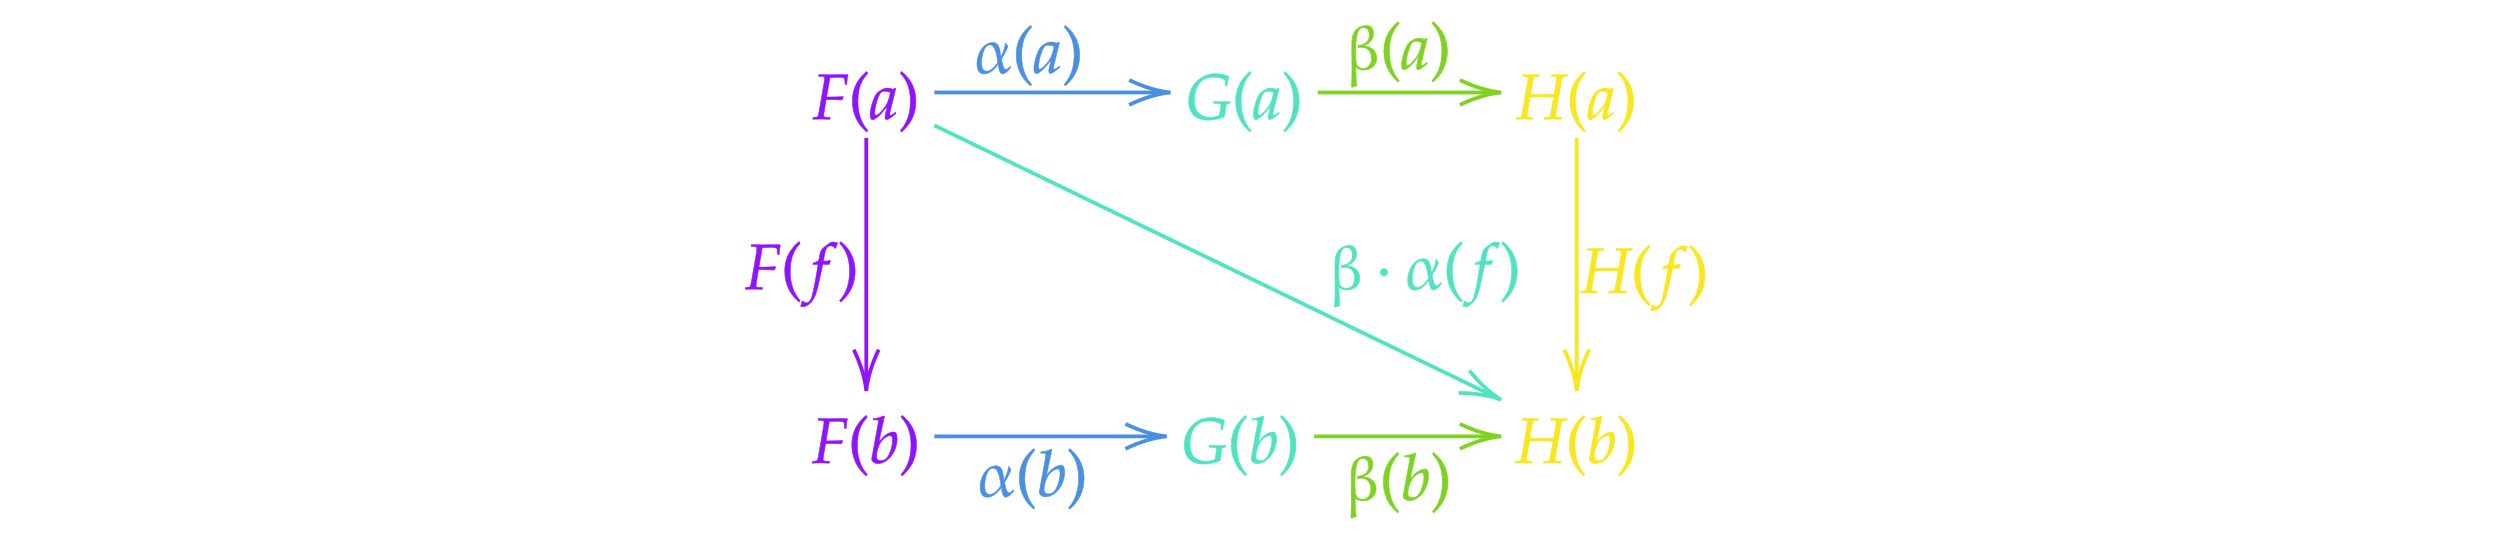
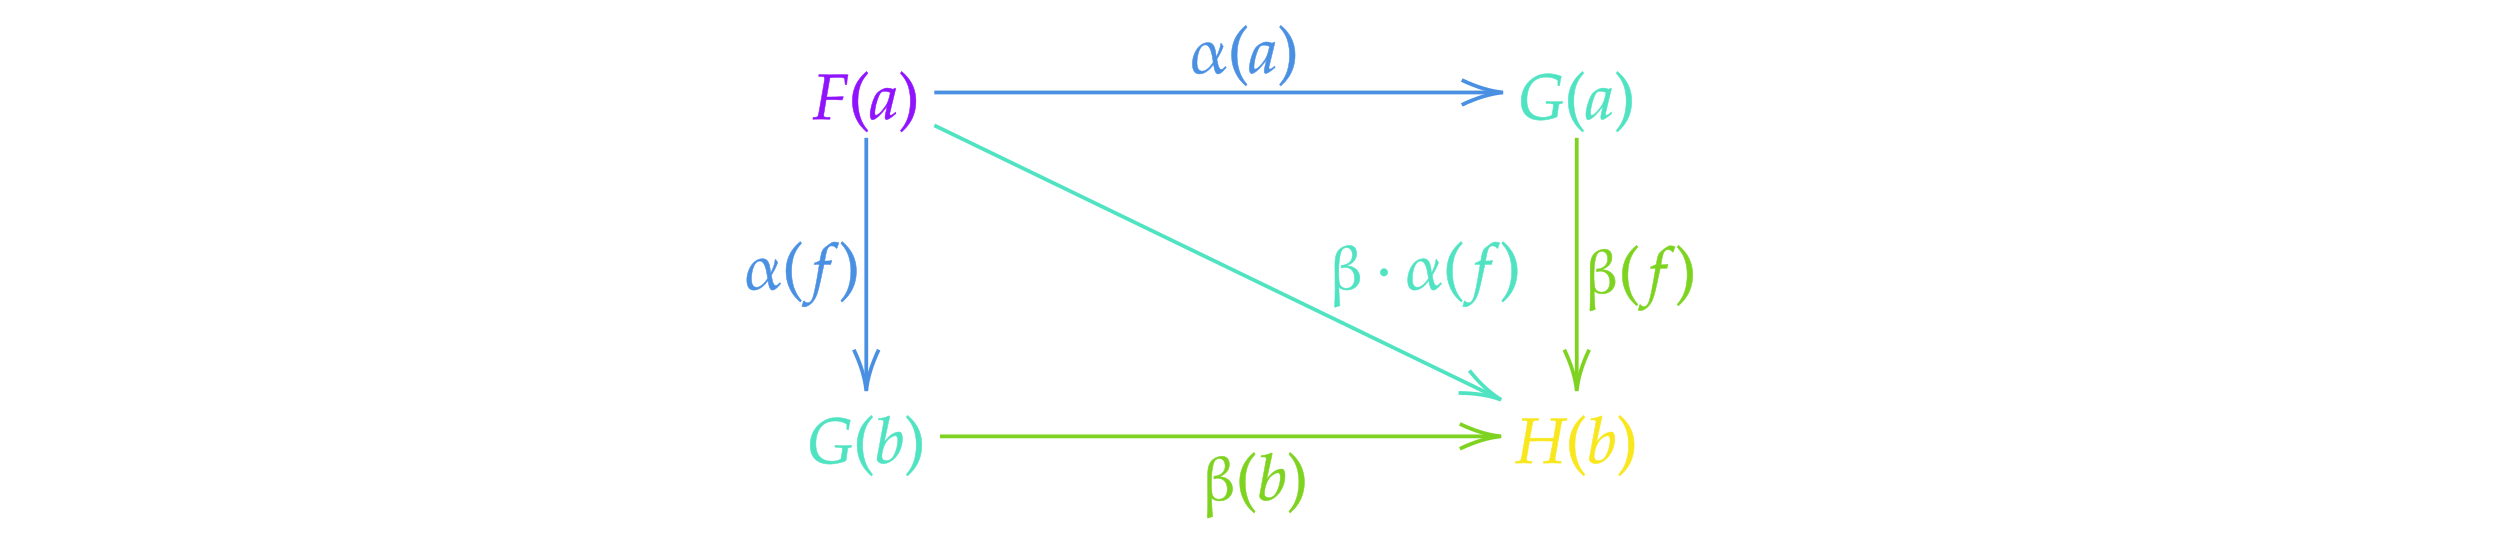
<svg xmlns="http://www.w3.org/2000/svg" x="0" y="0" width="661.533" height="141.8" style="         width:661.533px;         height:141.8px;         background: transparent;         fill: none; ">
  <svg class="role-diagram-draw-area">
    <g class="shapes-region" style="stroke: black; fill: none;">
      <g />
    </g>
    <g>
      <g class="connection-group">
        <g class="arrow-line">
-           <path class="connection real" stroke-dasharray="" d="  M229.23,36.47 L229.23,101.47" style="stroke: rgb(144, 19, 254); stroke-opacity: 1; stroke-width: 1px; fill: none; fill-opacity: 1;" />
-           <g stroke="rgb(144,19,254)" stroke-opacity="1" transform="matrix(-1.8369701987210297e-16,-1,1,-1.8369701987210297e-16,229.225,103.4667)" style="stroke: rgb(144, 19, 254); stroke-width: 1px;">
-             <path d=" M10.93,-3.29 Q4.96,-0.45 0,0 Q4.96,0.45 10.93,3.29" />
-           </g>
-         </g>
-       </g>
-       <g class="connection-group">
-         <g class="arrow-line">
-           <path class="connection real" stroke-dasharray="" d="  M247.23,24.47 L307.73,24.47" style="stroke: rgb(74, 144, 226); stroke-opacity: 1; stroke-width: 1px; fill: none; fill-opacity: 1;" />
-           <g stroke="rgb(74,144,226)" stroke-opacity="1" transform="matrix(-1,1.2246467991473532e-16,-1.2246467991473532e-16,-1,309.725,24.46666)" style="stroke: rgb(74, 144, 226); stroke-width: 1px;">
-             <path d=" M10.93,-3.29 Q4.96,-0.45 0,0 Q4.96,0.45 10.93,3.29" />
-           </g>
-         </g>
-       </g>
-       <g class="connection-group">
-         <g class="arrow-line">
-           <path class="connection real" stroke-dasharray="" d="  M247.23,115.47 L306.73,115.47" style="stroke: rgb(74, 144, 226); stroke-opacity: 1; stroke-width: 1px; fill: none; fill-opacity: 1;" />
-           <g stroke="rgb(74,144,226)" stroke-opacity="1" transform="matrix(-1,1.2246467991473532e-16,-1.2246467991473532e-16,-1,308.725,115.4667)" style="stroke: rgb(74, 144, 226); stroke-width: 1px;">
-             <path d=" M10.93,-3.29 Q4.96,-0.45 0,0 Q4.96,0.45 10.93,3.29" />
-           </g>
-         </g>
-       </g>
-       <g class="connection-group">
-         <g class="arrow-line">
-           <path class="connection real" stroke-dasharray="" d="  M417.23,36.47 L417.23,101.47" style="stroke: rgb(248, 231, 28); stroke-opacity: 1; stroke-width: 1px; fill: none; fill-opacity: 1;" />
-           <g stroke="rgb(248,231,28)" stroke-opacity="1" transform="matrix(-1.8369701987210297e-16,-1,1,-1.8369701987210297e-16,417.225,103.4667)" style="stroke: rgb(248, 231, 28); stroke-width: 1px;">
-             <path d=" M10.93,-3.29 Q4.96,-0.45 0,0 Q4.96,0.45 10.93,3.29" />
-           </g>
-         </g>
-       </g>
-       <g class="connection-group">
-         <g class="arrow-line">
-           <path class="connection real" stroke-dasharray="" d="  M348.73,24.47 L395.23,24.47" style="stroke: rgb(126, 211, 33); stroke-opacity: 1; stroke-width: 1px; fill: none; fill-opacity: 1;" />
-           <g stroke="rgb(126,211,33)" stroke-opacity="1" transform="matrix(-1,1.2246467991473532e-16,-1.2246467991473532e-16,-1,397.225,24.46666)" style="stroke: rgb(126, 211, 33); stroke-width: 1px;">
-             <path d=" M10.93,-3.29 Q4.96,-0.45 0,0 Q4.96,0.45 10.93,3.29" />
-           </g>
-         </g>
-       </g>
-       <g class="connection-group">
-         <g class="arrow-line">
-           <path class="connection real" stroke-dasharray="" d="  M347.73,115.47 L395.23,115.47" style="stroke: rgb(126, 211, 33); stroke-opacity: 1; stroke-width: 1px; fill: none; fill-opacity: 1;" />
+           <path class="connection real" stroke-dasharray="" d="  M247.23,24.47 L395.73,24.47" style="stroke: rgb(74, 144, 226); stroke-opacity: 1; stroke-width: 1px; fill: none; fill-opacity: 1;" />
+           <g stroke="rgb(74,144,226)" stroke-opacity="1" transform="matrix(-1,1.2246467991473532e-16,-1.2246467991473532e-16,-1,397.725,24.46666)" style="stroke: rgb(74, 144, 226); stroke-width: 1px;">
+             <path d=" M10.93,-3.29 Q4.96,-0.45 0,0 Q4.96,0.45 10.93,3.29" />
+           </g>
+         </g>
+       </g>
+       <g class="connection-group">
+         <g class="arrow-line">
+           <path class="connection real" stroke-dasharray="" d="  M248.73,115.47 L395.23,115.47" style="stroke: rgb(126, 211, 33); stroke-opacity: 1; stroke-width: 1px; fill: none; fill-opacity: 1;" />
          <g stroke="rgb(126,211,33)" stroke-opacity="1" transform="matrix(-1,1.2246467991473532e-16,-1.2246467991473532e-16,-1,397.225,115.4667)" style="stroke: rgb(126, 211, 33); stroke-width: 1px;">
            <path d=" M10.93,-3.29 Q4.96,-0.45 0,0 Q4.96,0.45 10.93,3.29" />
          </g>
        </g>
      </g>
      <g class="connection-group">
        <g class="arrow-line">
          <path class="connection real" stroke-dasharray="" d="  M247.23,33.18 L395.42,104.91" style="stroke: rgb(80, 227, 194); stroke-opacity: 1; stroke-width: 1px; fill: none; fill-opacity: 1;" />
          <g stroke="rgb(80,227,194)" stroke-opacity="1" transform="matrix(-0.9000908,-0.4357024,0.4357024,-0.9000908,397.225,105.7858)" style="stroke: rgb(80, 227, 194); stroke-width: 1px;">
+             <path d=" M10.93,-3.29 Q4.96,-0.45 0,0 Q4.96,0.45 10.93,3.29" />
+           </g>
+         </g>
+       </g>
+       <g class="connection-group">
+         <g class="arrow-line">
+           <path class="connection real" stroke-dasharray="" d="  M229.23,36.47 L229.23,101.47" style="stroke: rgb(74, 144, 226); stroke-width: 1px; fill: none; fill-opacity: 1; stroke-opacity: 1;" />
+           <g stroke="rgb(74,144,226)" transform="matrix(-1.8369701987210297e-16,-1,1,-1.8369701987210297e-16,229.225,103.4667)" style="stroke: rgb(74, 144, 226); stroke-width: 1px;" stroke-opacity="1">
+             <path d=" M10.93,-3.29 Q4.96,-0.45 0,0 Q4.96,0.45 10.93,3.29" />
+           </g>
+         </g>
+       </g>
+       <g class="connection-group">
+         <g class="arrow-line">
+           <path class="connection real" stroke-dasharray="" d="  M417.23,36.47 L417.23,101.47" style="stroke: rgb(126, 211, 33); stroke-width: 1px; fill: none; fill-opacity: 1; stroke-opacity: 1;" />
+           <g stroke="rgb(126,211,33)" transform="matrix(-1.8369701987210297e-16,-1,1,-1.8369701987210297e-16,417.225,103.4667)" style="stroke: rgb(126, 211, 33); stroke-width: 1px;" stroke-opacity="1">
            <path d=" M10.93,-3.29 Q4.96,-0.45 0,0 Q4.96,0.45 10.93,3.29" />
          </g>
        </g>
      </g>
    </g>
    <g />
    <g />
  </svg>
  <svg width="660" height="140.267" style="width:660px;height:140.267px;font-family:Asana-Math, Asana;background:transparent;">
    <g>
      <g>
        <g>
-           <g transform="matrix(1,0,0,1,258.6,131.3)">
-             <path transform="matrix(0.017,0,0,-0.017,0,0)" d="M562 97L555 97C539 79 520 55 493 55C448 55 432 184 426 216C465 278 500 343 525 413C516 428 506 444 495 459L484 459C482 391 447 315 421 257L414 260C403 337 401 473 289 473C121 473 24 243 48 93C57 33 86 -16 154 -16C246 -16 324 64 372 131L375 128C381 95 392 -16 443 -16C489 -16 545 54 571 84C570 91 567 94 562 97ZM368 164C334 113 268 28 197 28C144 28 126 70 119 115C105 202 138 437 247 437C334 437 355 252 364 192Z" stroke="rgb(74,144,226)" stroke-opacity="1" stroke-width="8" fill="rgb(74,144,226)" fill-opacity="1" />
-           </g>
-         </g>
-         <g>
-           <g transform="matrix(1,0,0,1,268.7,131.0667)">
-             <path transform="matrix(0.017,0,0,-0.017,0,0)" d="M146 266C146 526 243 632 301 700L282 726C225 675 60 542 60 266C60 159 85 58 133 -32C168 -99 200 -138 282 -215L301 -194C255 -137 146 -15 146 266Z" stroke="rgb(74,144,226)" stroke-opacity="1" stroke-width="8" fill="rgb(74,144,226)" fill-opacity="1" />
-           </g>
-         </g>
-         <g>
-           <g transform="matrix(1,0,0,1,274.3666,131.3)">
-             <path transform="matrix(0.017,0,0,-0.017,0,0)" d="M235 722L223 733C171 707 135 698 63 691L59 670L107 670C131 670 141 663 141 646C141 639 140 628 139 622L38 71C37 68 37 64 37 61C37 22 85 -11 140 -11C177 -11 228 8 271 39C367 107 433 244 433 376C433 414 424 453 412 468C405 477 392 482 377 482C353 482 323 474 295 460C244 433 211 403 149 324ZM322 424C348 424 361 401 361 352C361 288 340 202 310 137C277 68 237 36 183 36C137 36 112 59 112 101C112 135 127 276 208 361C241 395 293 424 322 424Z" stroke="rgb(74,144,226)" stroke-opacity="1" stroke-width="8" fill="rgb(74,144,226)" fill-opacity="1" />
-           </g>
-         </g>
-         <g>
-           <g transform="matrix(1,0,0,1,282.2167,131.0667)">
-             <path transform="matrix(0.017,0,0,-0.017,0,0)" d="M51 726L32 700C87 636 187 526 187 266C187 -10 83 -131 32 -194L51 -215C104 -165 273 -23 273 265C273 542 108 675 51 726Z" stroke="rgb(74,144,226)" stroke-opacity="1" stroke-width="8" fill="rgb(74,144,226)" fill-opacity="1" />
-           </g>
-         </g>
-       </g>
-     </g>
-     <g>
-       <g>
-         <g>
          <g transform="matrix(1,0,0,1,215.1,31.5)">
            <path transform="matrix(0.017,0,0,-0.017,0,0)" d="M286 646L392 650C454 650 494 641 495 626L503 537L527 537C530 600 537 651 548 689C526 691 498 692 481 692L440 691L275 689L246 689C221 689 181 690 143 691L94 692L91 664L147 662C171 661 182 652 182 635C182 621 178 589 173 559L98 125C81 33 81 32 40 28L4 25L0 -3L34 -2C74 -1 106 0 127 0C145 0 174 -1 213 -2L265 -3L268 25L204 28C177 29 168 37 168 57C168 63 169 74 170 78L206 301L323 301C350 301 381 300 429 298L455 297L474 342L470 349C389 345 329 343 251 343L214 343L260 614C263 630 264 635 269 646Z" stroke="rgb(144,19,254)" stroke-opacity="1" stroke-width="8" fill="rgb(144,19,254)" fill-opacity="1" />
          </g>
        </g>
        <g>
          <g transform="matrix(1,0,0,1,224.5333,31.26666)">
            <path transform="matrix(0.017,0,0,-0.017,0,0)" d="M146 266C146 526 243 632 301 700L282 726C225 675 60 542 60 266C60 159 85 58 133 -32C168 -99 200 -138 282 -215L301 -194C255 -137 146 -15 146 266Z" stroke="rgb(144,19,254)" stroke-opacity="1" stroke-width="8" fill="rgb(144,19,254)" fill-opacity="1" />
          </g>
        </g>
        <g>
          <g transform="matrix(1,0,0,1,230.1833,31.5)">
            <path transform="matrix(0.017,0,0,-0.017,0,0)" d="M271 204L242 77C238 60 236 42 236 26C236 4 245 -9 260 -9C283 -9 324 17 406 85L399 106C375 86 346 59 324 59C315 59 309 68 309 82C309 87 309 90 310 93L402 472L392 481L359 463C318 478 301 482 274 482C246 482 226 477 199 464C137 433 104 403 79 354C35 265 4 145 4 67C4 23 19 -11 38 -11C75 -11 155 41 271 204ZM319 414C297 305 278 253 244 201C187 117 126 59 94 59C82 59 76 72 76 99C76 163 104 280 139 360C163 415 186 433 234 433C257 433 275 429 319 414Z" stroke="rgb(144,19,254)" stroke-opacity="1" stroke-width="8" fill="rgb(144,19,254)" fill-opacity="1" />
          </g>
        </g>
        <g>
          <g transform="matrix(1,0,0,1,237.7167,31.26666)">
            <path transform="matrix(0.017,0,0,-0.017,0,0)" d="M51 726L32 700C87 636 187 526 187 266C187 -10 83 -131 32 -194L51 -215C104 -165 273 -23 273 265C273 542 108 675 51 726Z" stroke="rgb(144,19,254)" stroke-opacity="1" stroke-width="8" fill="rgb(144,19,254)" fill-opacity="1" />
          </g>
        </g>
      </g>
    </g>
    <g>
      <g>
        <g>
-           <g transform="matrix(1,0,0,1,214.95,122.5)">
-             <path transform="matrix(0.017,0,0,-0.017,0,0)" d="M286 646L392 650C454 650 494 641 495 626L503 537L527 537C530 600 537 651 548 689C526 691 498 692 481 692L440 691L275 689L246 689C221 689 181 690 143 691L94 692L91 664L147 662C171 661 182 652 182 635C182 621 178 589 173 559L98 125C81 33 81 32 40 28L4 25L0 -3L34 -2C74 -1 106 0 127 0C145 0 174 -1 213 -2L265 -3L268 25L204 28C177 29 168 37 168 57C168 63 169 74 170 78L206 301L323 301C350 301 381 300 429 298L455 297L474 342L470 349C389 345 329 343 251 343L214 343L260 614C263 630 264 635 269 646Z" stroke="rgb(144,19,254)" stroke-opacity="1" stroke-width="8" fill="rgb(144,19,254)" fill-opacity="1" />
-           </g>
-         </g>
-         <g>
-           <g transform="matrix(1,0,0,1,224.3834,122.2667)">
-             <path transform="matrix(0.017,0,0,-0.017,0,0)" d="M146 266C146 526 243 632 301 700L282 726C225 675 60 542 60 266C60 159 85 58 133 -32C168 -99 200 -138 282 -215L301 -194C255 -137 146 -15 146 266Z" stroke="rgb(144,19,254)" stroke-opacity="1" stroke-width="8" fill="rgb(144,19,254)" fill-opacity="1" />
-           </g>
-         </g>
-         <g>
-           <g transform="matrix(1,0,0,1,230.0333,122.5)">
-             <path transform="matrix(0.017,0,0,-0.017,0,0)" d="M235 722L223 733C171 707 135 698 63 691L59 670L107 670C131 670 141 663 141 646C141 639 140 628 139 622L38 71C37 68 37 64 37 61C37 22 85 -11 140 -11C177 -11 228 8 271 39C367 107 433 244 433 376C433 414 424 453 412 468C405 477 392 482 377 482C353 482 323 474 295 460C244 433 211 403 149 324ZM322 424C348 424 361 401 361 352C361 288 340 202 310 137C277 68 237 36 183 36C137 36 112 59 112 101C112 135 127 276 208 361C241 395 293 424 322 424Z" stroke="rgb(144,19,254)" stroke-opacity="1" stroke-width="8" fill="rgb(144,19,254)" fill-opacity="1" />
-           </g>
-         </g>
-         <g>
-           <g transform="matrix(1,0,0,1,237.8834,122.2667)">
-             <path transform="matrix(0.017,0,0,-0.017,0,0)" d="M51 726L32 700C87 636 187 526 187 266C187 -10 83 -131 32 -194L51 -215C104 -165 273 -23 273 265C273 542 108 675 51 726Z" stroke="rgb(144,19,254)" stroke-opacity="1" stroke-width="8" fill="rgb(144,19,254)" fill-opacity="1" />
-           </g>
-         </g>
-       </g>
-     </g>
-     <g>
-       <g>
-         <g>
-           <g transform="matrix(1,0,0,1,197.2,76.5)">
-             <path transform="matrix(0.017,0,0,-0.017,0,0)" d="M286 646L392 650C454 650 494 641 495 626L503 537L527 537C530 600 537 651 548 689C526 691 498 692 481 692L440 691L275 689L246 689C221 689 181 690 143 691L94 692L91 664L147 662C171 661 182 652 182 635C182 621 178 589 173 559L98 125C81 33 81 32 40 28L4 25L0 -3L34 -2C74 -1 106 0 127 0C145 0 174 -1 213 -2L265 -3L268 25L204 28C177 29 168 37 168 57C168 63 169 74 170 78L206 301L323 301C350 301 381 300 429 298L455 297L474 342L470 349C389 345 329 343 251 343L214 343L260 614C263 630 264 635 269 646Z" stroke="rgb(144,19,254)" stroke-opacity="1" stroke-width="8" fill="rgb(144,19,254)" fill-opacity="1" />
-           </g>
-         </g>
-         <g>
-           <g transform="matrix(1,0,0,1,206.6334,76.26666)">
-             <path transform="matrix(0.017,0,0,-0.017,0,0)" d="M146 266C146 526 243 632 301 700L282 726C225 675 60 542 60 266C60 159 85 58 133 -32C168 -99 200 -138 282 -215L301 -194C255 -137 146 -15 146 266Z" stroke="rgb(144,19,254)" stroke-opacity="1" stroke-width="8" fill="rgb(144,19,254)" fill-opacity="1" />
-           </g>
-         </g>
-         <g>
-           <g transform="matrix(1,0,0,1,212.2833,76.5)">
-             <path transform="matrix(0.017,0,0,-0.017,0,0)" d="M345 437L329 437L350 549C366 635 394 673 440 673C470 673 497 658 512 634L522 638C527 654 537 685 545 705L550 720C534 727 503 733 480 733C469 733 453 730 445 726C421 715 339 654 316 630C294 608 282 578 271 521L256 442C215 422 195 414 170 405L165 383L246 383L237 327C207 132 170 -54 148 -123C130 -182 100 -213 64 -213C41 -213 30 -206 12 -184L-2 -188C-6 -211 -20 -259 -25 -268C-16 -273 -1 -276 10 -276C51 -276 105 -245 144 -198C215 -114 235 -18 319 383L423 383C427 402 434 425 440 439L436 446C407 439 408 437 345 437Z" stroke="rgb(144,19,254)" stroke-opacity="1" stroke-width="8" fill="rgb(144,19,254)" fill-opacity="1" />
-           </g>
-         </g>
-         <g>
-           <g transform="matrix(1,0,0,1,221.6334,76.26666)">
-             <path transform="matrix(0.017,0,0,-0.017,0,0)" d="M51 726L32 700C87 636 187 526 187 266C187 -10 83 -131 32 -194L51 -215C104 -165 273 -23 273 265C273 542 108 675 51 726Z" stroke="rgb(144,19,254)" stroke-opacity="1" stroke-width="8" fill="rgb(144,19,254)" fill-opacity="1" />
-           </g>
-         </g>
-       </g>
-     </g>
-     <g>
-       <g>
-         <g>
-           <g transform="matrix(1,0,0,1,313.7,31.5)">
+           <g transform="matrix(1,0,0,1,401.6833,31.5)">
            <path transform="matrix(0.017,0,0,-0.017,0,0)" d="M434 653C511 653 565 639 621 603L621 519L648 519C653 576 661 619 675 665C592 695 535 706 466 706C374 706 301 683 229 632C112 548 50 424 50 274C50 87 159 -18 355 -18C412 -21 559 6 608 37C628 193 632 216 633 219C635 228 647 238 660 240L692 246L694 274C655 270 620 269 569 269C518 269 482 270 440 274L435 246L469 244C544 240 553 236 553 212C553 197 533 84 528 60C483 36 444 27 390 27C224 27 138 120 138 297C138 443 197 653 434 653Z" stroke="rgb(80,227,194)" stroke-opacity="1" stroke-width="8" fill="rgb(80,227,194)" fill-opacity="1" />
          </g>
        </g>
        <g>
-           <g transform="matrix(1,0,0,1,325.95,31.26666)">
+           <g transform="matrix(1,0,0,1,413.95,31.26666)">
            <path transform="matrix(0.017,0,0,-0.017,0,0)" d="M146 266C146 526 243 632 301 700L282 726C225 675 60 542 60 266C60 159 85 58 133 -32C168 -99 200 -138 282 -215L301 -194C255 -137 146 -15 146 266Z" stroke="rgb(80,227,194)" stroke-opacity="1" stroke-width="8" fill="rgb(80,227,194)" fill-opacity="1" />
          </g>
        </g>
        <g>
-           <g transform="matrix(1,0,0,1,331.5833,31.5)">
+           <g transform="matrix(1,0,0,1,419.5833,31.5)">
            <path transform="matrix(0.017,0,0,-0.017,0,0)" d="M271 204L242 77C238 60 236 42 236 26C236 4 245 -9 260 -9C283 -9 324 17 406 85L399 106C375 86 346 59 324 59C315 59 309 68 309 82C309 87 309 90 310 93L402 472L392 481L359 463C318 478 301 482 274 482C246 482 226 477 199 464C137 433 104 403 79 354C35 265 4 145 4 67C4 23 19 -11 38 -11C75 -11 155 41 271 204ZM319 414C297 305 278 253 244 201C187 117 126 59 94 59C82 59 76 72 76 99C76 163 104 280 139 360C163 415 186 433 234 433C257 433 275 429 319 414Z" stroke="rgb(80,227,194)" stroke-opacity="1" stroke-width="8" fill="rgb(80,227,194)" fill-opacity="1" />
          </g>
        </g>
        <g>
-           <g transform="matrix(1,0,0,1,339.1334,31.26666)">
+           <g transform="matrix(1,0,0,1,427.1334,31.26666)">
            <path transform="matrix(0.017,0,0,-0.017,0,0)" d="M51 726L32 700C87 636 187 526 187 266C187 -10 83 -131 32 -194L51 -215C104 -165 273 -23 273 265C273 542 108 675 51 726Z" stroke="rgb(80,227,194)" stroke-opacity="1" stroke-width="8" fill="rgb(80,227,194)" fill-opacity="1" />
          </g>
        </g>
      </g>
    </g>
    <g>
      <g>
        <g>
-           <g transform="matrix(1,0,0,1,312.5333,122.5)">
+           <g transform="matrix(1,0,0,1,213.5333,122.5)">
            <path transform="matrix(0.017,0,0,-0.017,0,0)" d="M434 653C511 653 565 639 621 603L621 519L648 519C653 576 661 619 675 665C592 695 535 706 466 706C374 706 301 683 229 632C112 548 50 424 50 274C50 87 159 -18 355 -18C412 -21 559 6 608 37C628 193 632 216 633 219C635 228 647 238 660 240L692 246L694 274C655 270 620 269 569 269C518 269 482 270 440 274L435 246L469 244C544 240 553 236 553 212C553 197 533 84 528 60C483 36 444 27 390 27C224 27 138 120 138 297C138 443 197 653 434 653Z" stroke="rgb(80,227,194)" stroke-opacity="1" stroke-width="8" fill="rgb(80,227,194)" fill-opacity="1" />
          </g>
        </g>
        <g>
-           <g transform="matrix(1,0,0,1,324.7833,122.2667)">
+           <g transform="matrix(1,0,0,1,225.7833,122.2667)">
            <path transform="matrix(0.017,0,0,-0.017,0,0)" d="M146 266C146 526 243 632 301 700L282 726C225 675 60 542 60 266C60 159 85 58 133 -32C168 -99 200 -138 282 -215L301 -194C255 -137 146 -15 146 266Z" stroke="rgb(80,227,194)" stroke-opacity="1" stroke-width="8" fill="rgb(80,227,194)" fill-opacity="1" />
          </g>
        </g>
        <g>
-           <g transform="matrix(1,0,0,1,330.4333,122.5)">
+           <g transform="matrix(1,0,0,1,231.4333,122.5)">
            <path transform="matrix(0.017,0,0,-0.017,0,0)" d="M235 722L223 733C171 707 135 698 63 691L59 670L107 670C131 670 141 663 141 646C141 639 140 628 139 622L38 71C37 68 37 64 37 61C37 22 85 -11 140 -11C177 -11 228 8 271 39C367 107 433 244 433 376C433 414 424 453 412 468C405 477 392 482 377 482C353 482 323 474 295 460C244 433 211 403 149 324ZM322 424C348 424 361 401 361 352C361 288 340 202 310 137C277 68 237 36 183 36C137 36 112 59 112 101C112 135 127 276 208 361C241 395 293 424 322 424Z" stroke="rgb(80,227,194)" stroke-opacity="1" stroke-width="8" fill="rgb(80,227,194)" fill-opacity="1" />
          </g>
        </g>
        <g>
-           <g transform="matrix(1,0,0,1,338.2833,122.2667)">
+           <g transform="matrix(1,0,0,1,239.2833,122.2667)">
            <path transform="matrix(0.017,0,0,-0.017,0,0)" d="M51 726L32 700C87 636 187 526 187 266C187 -10 83 -131 32 -194L51 -215C104 -165 273 -23 273 265C273 542 108 675 51 726Z" stroke="rgb(80,227,194)" stroke-opacity="1" stroke-width="8" fill="rgb(80,227,194)" fill-opacity="1" />
          </g>
        </g>
      </g>
    </g>
    <g>
      <g>
        <g>
-           <g transform="matrix(1,0,0,1,257.7667,19.29999)">
+           <g transform="matrix(1,0,0,1,314.7667,19.29999)">
            <path transform="matrix(0.017,0,0,-0.017,0,0)" d="M562 97L555 97C539 79 520 55 493 55C448 55 432 184 426 216C465 278 500 343 525 413C516 428 506 444 495 459L484 459C482 391 447 315 421 257L414 260C403 337 401 473 289 473C121 473 24 243 48 93C57 33 86 -16 154 -16C246 -16 324 64 372 131L375 128C381 95 392 -16 443 -16C489 -16 545 54 571 84C570 91 567 94 562 97ZM368 164C334 113 268 28 197 28C144 28 126 70 119 115C105 202 138 437 247 437C334 437 355 252 364 192Z" stroke="rgb(74,144,226)" stroke-opacity="1" stroke-width="8" fill="rgb(74,144,226)" fill-opacity="1" />
          </g>
        </g>
        <g>
-           <g transform="matrix(1,0,0,1,267.8666,19.06665)">
+           <g transform="matrix(1,0,0,1,324.8666,19.06665)">
            <path transform="matrix(0.017,0,0,-0.017,0,0)" d="M146 266C146 526 243 632 301 700L282 726C225 675 60 542 60 266C60 159 85 58 133 -32C168 -99 200 -138 282 -215L301 -194C255 -137 146 -15 146 266Z" stroke="rgb(74,144,226)" stroke-opacity="1" stroke-width="8" fill="rgb(74,144,226)" fill-opacity="1" />
          </g>
        </g>
        <g>
-           <g transform="matrix(1,0,0,1,273.5167,19.29999)">
+           <g transform="matrix(1,0,0,1,330.5167,19.29999)">
            <path transform="matrix(0.017,0,0,-0.017,0,0)" d="M271 204L242 77C238 60 236 42 236 26C236 4 245 -9 260 -9C283 -9 324 17 406 85L399 106C375 86 346 59 324 59C315 59 309 68 309 82C309 87 309 90 310 93L402 472L392 481L359 463C318 478 301 482 274 482C246 482 226 477 199 464C137 433 104 403 79 354C35 265 4 145 4 67C4 23 19 -11 38 -11C75 -11 155 41 271 204ZM319 414C297 305 278 253 244 201C187 117 126 59 94 59C82 59 76 72 76 99C76 163 104 280 139 360C163 415 186 433 234 433C257 433 275 429 319 414Z" stroke="rgb(74,144,226)" stroke-opacity="1" stroke-width="8" fill="rgb(74,144,226)" fill-opacity="1" />
          </g>
        </g>
        <g>
-           <g transform="matrix(1,0,0,1,281.05,19.06665)">
+           <g transform="matrix(1,0,0,1,338.05,19.06665)">
            <path transform="matrix(0.017,0,0,-0.017,0,0)" d="M51 726L32 700C87 636 187 526 187 266C187 -10 83 -131 32 -194L51 -215C104 -165 273 -23 273 265C273 542 108 675 51 726Z" stroke="rgb(74,144,226)" stroke-opacity="1" stroke-width="8" fill="rgb(74,144,226)" fill-opacity="1" />
-           </g>
-         </g>
-       </g>
-     </g>
-     <g>
-       <g>
-         <g>
-           <g transform="matrix(1,0,0,1,401.2,31.5)">
-             <path transform="matrix(0.017,0,0,-0.017,0,0)" d="M221 385L263 613C270 652 277 658 314 661L356 664L359 692L335 692L245 689C229 689 211 689 168 690L104 692L101 664L148 662C172 661 183 653 183 635C183 621 179 590 174 559L100 125C83 33 82 32 42 28L1 25L-3 -3L39 -2C87 -1 110 0 129 0L226 -3L252 -3L255 25L206 28C179 30 170 37 170 58C170 67 171 74 174 93L216 340L277 341C339 342 381 343 400 343C419 343 460 342 523 341L584 340L544 125C535 76 528 48 523 42C519 34 508 30 486 28L436 25L432 -3L488 -2C532 -1 562 0 573 0C589 0 620 -1 663 -2L705 -3L708 25L650 28C624 29 614 37 614 58C614 67 615 76 618 93L710 613C717 652 723 657 761 661L797 664L800 692L784 692L693 689C678 689 657 689 613 690L550 692L547 664L595 662C619 661 630 653 630 635C630 621 626 589 621 559L591 385Z" stroke="rgb(248,231,28)" stroke-opacity="1" stroke-width="8" fill="rgb(248,231,28)" fill-opacity="1" />
-           </g>
-         </g>
-         <g>
-           <g transform="matrix(1,0,0,1,414.4167,31.26666)">
-             <path transform="matrix(0.017,0,0,-0.017,0,0)" d="M146 266C146 526 243 632 301 700L282 726C225 675 60 542 60 266C60 159 85 58 133 -32C168 -99 200 -138 282 -215L301 -194C255 -137 146 -15 146 266Z" stroke="rgb(248,231,28)" stroke-opacity="1" stroke-width="8" fill="rgb(248,231,28)" fill-opacity="1" />
-           </g>
-         </g>
-         <g>
-           <g transform="matrix(1,0,0,1,420.0833,31.5)">
-             <path transform="matrix(0.017,0,0,-0.017,0,0)" d="M271 204L242 77C238 60 236 42 236 26C236 4 245 -9 260 -9C283 -9 324 17 406 85L399 106C375 86 346 59 324 59C315 59 309 68 309 82C309 87 309 90 310 93L402 472L392 481L359 463C318 478 301 482 274 482C246 482 226 477 199 464C137 433 104 403 79 354C35 265 4 145 4 67C4 23 19 -11 38 -11C75 -11 155 41 271 204ZM319 414C297 305 278 253 244 201C187 117 126 59 94 59C82 59 76 72 76 99C76 163 104 280 139 360C163 415 186 433 234 433C257 433 275 429 319 414Z" stroke="rgb(248,231,28)" stroke-opacity="1" stroke-width="8" fill="rgb(248,231,28)" fill-opacity="1" />
-           </g>
-         </g>
-         <g>
-           <g transform="matrix(1,0,0,1,427.6,31.26666)">
-             <path transform="matrix(0.017,0,0,-0.017,0,0)" d="M51 726L32 700C87 636 187 526 187 266C187 -10 83 -131 32 -194L51 -215C104 -165 273 -23 273 265C273 542 108 675 51 726Z" stroke="rgb(248,231,28)" stroke-opacity="1" stroke-width="8" fill="rgb(248,231,28)" fill-opacity="1" />
          </g>
        </g>
      </g>
    </g>
    <g>
      <g>
        <g>
          <g transform="matrix(1,0,0,1,401.05,122.5)">
            <path transform="matrix(0.017,0,0,-0.017,0,0)" d="M221 385L263 613C270 652 277 658 314 661L356 664L359 692L335 692L245 689C229 689 211 689 168 690L104 692L101 664L148 662C172 661 183 653 183 635C183 621 179 590 174 559L100 125C83 33 82 32 42 28L1 25L-3 -3L39 -2C87 -1 110 0 129 0L226 -3L252 -3L255 25L206 28C179 30 170 37 170 58C170 67 171 74 174 93L216 340L277 341C339 342 381 343 400 343C419 343 460 342 523 341L584 340L544 125C535 76 528 48 523 42C519 34 508 30 486 28L436 25L432 -3L488 -2C532 -1 562 0 573 0C589 0 620 -1 663 -2L705 -3L708 25L650 28C624 29 614 37 614 58C614 67 615 76 618 93L710 613C717 652 723 657 761 661L797 664L800 692L784 692L693 689C678 689 657 689 613 690L550 692L547 664L595 662C619 661 630 653 630 635C630 621 626 589 621 559L591 385Z" stroke="rgb(248,231,28)" stroke-opacity="1" stroke-width="8" fill="rgb(248,231,28)" fill-opacity="1" />
          </g>
        </g>
        <g>
          <g transform="matrix(1,0,0,1,414.2667,122.2667)">
            <path transform="matrix(0.017,0,0,-0.017,0,0)" d="M146 266C146 526 243 632 301 700L282 726C225 675 60 542 60 266C60 159 85 58 133 -32C168 -99 200 -138 282 -215L301 -194C255 -137 146 -15 146 266Z" stroke="rgb(248,231,28)" stroke-opacity="1" stroke-width="8" fill="rgb(248,231,28)" fill-opacity="1" />
          </g>
        </g>
        <g>
          <g transform="matrix(1,0,0,1,419.9167,122.5)">
            <path transform="matrix(0.017,0,0,-0.017,0,0)" d="M235 722L223 733C171 707 135 698 63 691L59 670L107 670C131 670 141 663 141 646C141 639 140 628 139 622L38 71C37 68 37 64 37 61C37 22 85 -11 140 -11C177 -11 228 8 271 39C367 107 433 244 433 376C433 414 424 453 412 468C405 477 392 482 377 482C353 482 323 474 295 460C244 433 211 403 149 324ZM322 424C348 424 361 401 361 352C361 288 340 202 310 137C277 68 237 36 183 36C137 36 112 59 112 101C112 135 127 276 208 361C241 395 293 424 322 424Z" stroke="rgb(248,231,28)" stroke-opacity="1" stroke-width="8" fill="rgb(248,231,28)" fill-opacity="1" />
          </g>
        </g>
        <g>
          <g transform="matrix(1,0,0,1,427.7667,122.2667)">
            <path transform="matrix(0.017,0,0,-0.017,0,0)" d="M51 726L32 700C87 636 187 526 187 266C187 -10 83 -131 32 -194L51 -215C104 -165 273 -23 273 265C273 542 108 675 51 726Z" stroke="rgb(248,231,28)" stroke-opacity="1" stroke-width="8" fill="rgb(248,231,28)" fill-opacity="1" />
          </g>
        </g>
      </g>
    </g>
    <g>
      <g>
        <g>
-           <g transform="matrix(1,0,0,1,418.3,77.5)">
-             <path transform="matrix(0.017,0,0,-0.017,0,0)" d="M221 385L263 613C270 652 277 658 314 661L356 664L359 692L335 692L245 689C229 689 211 689 168 690L104 692L101 664L148 662C172 661 183 653 183 635C183 621 179 590 174 559L100 125C83 33 82 32 42 28L1 25L-3 -3L39 -2C87 -1 110 0 129 0L226 -3L252 -3L255 25L206 28C179 30 170 37 170 58C170 67 171 74 174 93L216 340L277 341C339 342 381 343 400 343C419 343 460 342 523 341L584 340L544 125C535 76 528 48 523 42C519 34 508 30 486 28L436 25L432 -3L488 -2C532 -1 562 0 573 0C589 0 620 -1 663 -2L705 -3L708 25L650 28C624 29 614 37 614 58C614 67 615 76 618 93L710 613C717 652 723 657 761 661L797 664L800 692L784 692L693 689C678 689 657 689 613 690L550 692L547 664L595 662C619 661 630 653 630 635C630 621 626 589 621 559L591 385Z" stroke="rgb(248,231,28)" stroke-opacity="1" stroke-width="8" fill="rgb(248,231,28)" fill-opacity="1" />
-           </g>
-         </g>
-         <g>
-           <g transform="matrix(1,0,0,1,431.5167,77.26666)">
-             <path transform="matrix(0.017,0,0,-0.017,0,0)" d="M146 266C146 526 243 632 301 700L282 726C225 675 60 542 60 266C60 159 85 58 133 -32C168 -99 200 -138 282 -215L301 -194C255 -137 146 -15 146 266Z" stroke="rgb(248,231,28)" stroke-opacity="1" stroke-width="8" fill="rgb(248,231,28)" fill-opacity="1" />
-           </g>
-         </g>
-         <g>
-           <g transform="matrix(1,0,0,1,437.1667,77.5)">
-             <path transform="matrix(0.017,0,0,-0.017,0,0)" d="M345 437L329 437L350 549C366 635 394 673 440 673C470 673 497 658 512 634L522 638C527 654 537 685 545 705L550 720C534 727 503 733 480 733C469 733 453 730 445 726C421 715 339 654 316 630C294 608 282 578 271 521L256 442C215 422 195 414 170 405L165 383L246 383L237 327C207 132 170 -54 148 -123C130 -182 100 -213 64 -213C41 -213 30 -206 12 -184L-2 -188C-6 -211 -20 -259 -25 -268C-16 -273 -1 -276 10 -276C51 -276 105 -245 144 -198C215 -114 235 -18 319 383L423 383C427 402 434 425 440 439L436 446C407 439 408 437 345 437Z" stroke="rgb(248,231,28)" stroke-opacity="1" stroke-width="8" fill="rgb(248,231,28)" fill-opacity="1" />
-           </g>
-         </g>
-         <g>
-           <g transform="matrix(1,0,0,1,446.5167,77.26666)">
-             <path transform="matrix(0.017,0,0,-0.017,0,0)" d="M51 726L32 700C87 636 187 526 187 266C187 -10 83 -131 32 -194L51 -215C104 -165 273 -23 273 265C273 542 108 675 51 726Z" stroke="rgb(248,231,28)" stroke-opacity="1" stroke-width="8" fill="rgb(248,231,28)" fill-opacity="1" />
-           </g>
-         </g>
-       </g>
-     </g>
-     <g>
-       <g>
-         <g>
-           <g transform="matrix(1,0,0,1,356.3,132.3)">
+           <g transform="matrix(1,0,0,1,318.3167,132.3)">
            <path transform="matrix(0.017,0,0,-0.017,0,0)" d="M458 205C443 301 360 358 269 360L268 369C355 400 426 479 409 581C399 644 360 680 296 680C265 680 236 673 208 661C58 595 73 439 73 289C74 102 79 -87 68 -273L77 -283C101 -274 125 -265 151 -259C140 -162 137 -66 134 29C172 -2 217 -15 261 -15C382 -15 478 80 458 205ZM376 208C391 115 355 12 249 12C192 12 150 45 141 103C125 205 122 573 202 629C217 640 235 646 254 646C306 646 336 606 343 558C361 446 280 371 174 371C173 359 172 347 168 337L177 329C192 336 207 339 224 339C306 339 363 291 376 208Z" stroke="rgb(126,211,33)" stroke-opacity="1" stroke-width="8" fill="rgb(126,211,33)" fill-opacity="1" />
          </g>
        </g>
        <g>
-           <g transform="matrix(1,0,0,1,365.0167,132.0667)">
+           <g transform="matrix(1,0,0,1,327.0167,132.0667)">
            <path transform="matrix(0.017,0,0,-0.017,0,0)" d="M146 266C146 526 243 632 301 700L282 726C225 675 60 542 60 266C60 159 85 58 133 -32C168 -99 200 -138 282 -215L301 -194C255 -137 146 -15 146 266Z" stroke="rgb(126,211,33)" stroke-opacity="1" stroke-width="8" fill="rgb(126,211,33)" fill-opacity="1" />
          </g>
        </g>
        <g>
-           <g transform="matrix(1,0,0,1,370.65,132.3)">
+           <g transform="matrix(1,0,0,1,332.6667,132.3)">
            <path transform="matrix(0.017,0,0,-0.017,0,0)" d="M235 722L223 733C171 707 135 698 63 691L59 670L107 670C131 670 141 663 141 646C141 639 140 628 139 622L38 71C37 68 37 64 37 61C37 22 85 -11 140 -11C177 -11 228 8 271 39C367 107 433 244 433 376C433 414 424 453 412 468C405 477 392 482 377 482C353 482 323 474 295 460C244 433 211 403 149 324ZM322 424C348 424 361 401 361 352C361 288 340 202 310 137C277 68 237 36 183 36C137 36 112 59 112 101C112 135 127 276 208 361C241 395 293 424 322 424Z" stroke="rgb(126,211,33)" stroke-opacity="1" stroke-width="8" fill="rgb(126,211,33)" fill-opacity="1" />
          </g>
        </g>
        <g>
-           <g transform="matrix(1,0,0,1,378.5,132.0667)">
-             <path transform="matrix(0.017,0,0,-0.017,0,0)" d="M51 726L32 700C87 636 187 526 187 266C187 -10 83 -131 32 -194L51 -215C104 -165 273 -23 273 265C273 542 108 675 51 726Z" stroke="rgb(126,211,33)" stroke-opacity="1" stroke-width="8" fill="rgb(126,211,33)" fill-opacity="1" />
-           </g>
-         </g>
-       </g>
-     </g>
-     <g>
-       <g>
-         <g>
-           <g transform="matrix(1,0,0,1,356.4667,18.29999)">
-             <path transform="matrix(0.017,0,0,-0.017,0,0)" d="M458 205C443 301 360 358 269 360L268 369C355 400 426 479 409 581C399 644 360 680 296 680C265 680 236 673 208 661C58 595 73 439 73 289C74 102 79 -87 68 -273L77 -283C101 -274 125 -265 151 -259C140 -162 137 -66 134 29C172 -2 217 -15 261 -15C382 -15 478 80 458 205ZM376 208C391 115 355 12 249 12C192 12 150 45 141 103C125 205 122 573 202 629C217 640 235 646 254 646C306 646 336 606 343 558C361 446 280 371 174 371C173 359 172 347 168 337L177 329C192 336 207 339 224 339C306 339 363 291 376 208Z" stroke="rgb(126,211,33)" stroke-opacity="1" stroke-width="8" fill="rgb(126,211,33)" fill-opacity="1" />
-           </g>
-         </g>
-         <g>
-           <g transform="matrix(1,0,0,1,365.1667,18.06665)">
-             <path transform="matrix(0.017,0,0,-0.017,0,0)" d="M146 266C146 526 243 632 301 700L282 726C225 675 60 542 60 266C60 159 85 58 133 -32C168 -99 200 -138 282 -215L301 -194C255 -137 146 -15 146 266Z" stroke="rgb(126,211,33)" stroke-opacity="1" stroke-width="8" fill="rgb(126,211,33)" fill-opacity="1" />
-           </g>
-         </g>
-         <g>
-           <g transform="matrix(1,0,0,1,370.8167,18.29999)">
-             <path transform="matrix(0.017,0,0,-0.017,0,0)" d="M271 204L242 77C238 60 236 42 236 26C236 4 245 -9 260 -9C283 -9 324 17 406 85L399 106C375 86 346 59 324 59C315 59 309 68 309 82C309 87 309 90 310 93L402 472L392 481L359 463C318 478 301 482 274 482C246 482 226 477 199 464C137 433 104 403 79 354C35 265 4 145 4 67C4 23 19 -11 38 -11C75 -11 155 41 271 204ZM319 414C297 305 278 253 244 201C187 117 126 59 94 59C82 59 76 72 76 99C76 163 104 280 139 360C163 415 186 433 234 433C257 433 275 429 319 414Z" stroke="rgb(126,211,33)" stroke-opacity="1" stroke-width="8" fill="rgb(126,211,33)" fill-opacity="1" />
-           </g>
-         </g>
-         <g>
-           <g transform="matrix(1,0,0,1,378.35,18.06665)">
+           <g transform="matrix(1,0,0,1,340.5167,132.0667)">
            <path transform="matrix(0.017,0,0,-0.017,0,0)" d="M51 726L32 700C87 636 187 526 187 266C187 -10 83 -131 32 -194L51 -215C104 -165 273 -23 273 265C273 542 108 675 51 726Z" stroke="rgb(126,211,33)" stroke-opacity="1" stroke-width="8" fill="rgb(126,211,33)" fill-opacity="1" />
          </g>
        </g>
      </g>
    </g>
    <g>
      <g>
        <g>
          <g transform="matrix(1,0,0,1,352,76.5)">
            <path transform="matrix(0.017,0,0,-0.017,0,0)" d="M458 205C443 301 360 358 269 360L268 369C355 400 426 479 409 581C399 644 360 680 296 680C265 680 236 673 208 661C58 595 73 439 73 289C74 102 79 -87 68 -273L77 -283C101 -274 125 -265 151 -259C140 -162 137 -66 134 29C172 -2 217 -15 261 -15C382 -15 478 80 458 205ZM376 208C391 115 355 12 249 12C192 12 150 45 141 103C125 205 122 573 202 629C217 640 235 646 254 646C306 646 336 606 343 558C361 446 280 371 174 371C173 359 172 347 168 337L177 329C192 336 207 339 224 339C306 339 363 291 376 208Z" stroke="rgb(80,227,194)" stroke-opacity="1" stroke-width="8" fill="rgb(80,227,194)" fill-opacity="1" />
          </g>
        </g>
        <g>
          <g transform="matrix(1,0,0,1,364.1,76.5)">
            <path transform="matrix(0.017,0,0,-0.017,0,0)" d="M124 319C94 319 67 291 67 261C67 231 94 203 123 203C155 203 183 230 183 260C183 291 155 319 124 319Z" stroke="rgb(80,227,194)" stroke-opacity="1" stroke-width="8" fill="rgb(80,227,194)" fill-opacity="1" />
          </g>
        </g>
        <g>
          <g transform="matrix(1,0,0,1,371.7333,76.5)">
            <path transform="matrix(0.017,0,0,-0.017,0,0)" d="M562 97L555 97C539 79 520 55 493 55C448 55 432 184 426 216C465 278 500 343 525 413C516 428 506 444 495 459L484 459C482 391 447 315 421 257L414 260C403 337 401 473 289 473C121 473 24 243 48 93C57 33 86 -16 154 -16C246 -16 324 64 372 131L375 128C381 95 392 -16 443 -16C489 -16 545 54 571 84C570 91 567 94 562 97ZM368 164C334 113 268 28 197 28C144 28 126 70 119 115C105 202 138 437 247 437C334 437 355 252 364 192Z" stroke="rgb(80,227,194)" stroke-opacity="1" stroke-width="8" fill="rgb(80,227,194)" fill-opacity="1" />
          </g>
        </g>
        <g>
          <g transform="matrix(1,0,0,1,381.8333,76.26666)">
            <path transform="matrix(0.017,0,0,-0.017,0,0)" d="M146 266C146 526 243 632 301 700L282 726C225 675 60 542 60 266C60 159 85 58 133 -32C168 -99 200 -138 282 -215L301 -194C255 -137 146 -15 146 266Z" stroke="rgb(80,227,194)" stroke-opacity="1" stroke-width="8" fill="rgb(80,227,194)" fill-opacity="1" />
          </g>
        </g>
        <g>
          <g transform="matrix(1,0,0,1,387.4833,76.5)">
            <path transform="matrix(0.017,0,0,-0.017,0,0)" d="M345 437L329 437L350 549C366 635 394 673 440 673C470 673 497 658 512 634L522 638C527 654 537 685 545 705L550 720C534 727 503 733 480 733C469 733 453 730 445 726C421 715 339 654 316 630C294 608 282 578 271 521L256 442C215 422 195 414 170 405L165 383L246 383L237 327C207 132 170 -54 148 -123C130 -182 100 -213 64 -213C41 -213 30 -206 12 -184L-2 -188C-6 -211 -20 -259 -25 -268C-16 -273 -1 -276 10 -276C51 -276 105 -245 144 -198C215 -114 235 -18 319 383L423 383C427 402 434 425 440 439L436 446C407 439 408 437 345 437Z" stroke="rgb(80,227,194)" stroke-opacity="1" stroke-width="8" fill="rgb(80,227,194)" fill-opacity="1" />
          </g>
        </g>
        <g>
          <g transform="matrix(1,0,0,1,396.8333,76.26666)">
            <path transform="matrix(0.017,0,0,-0.017,0,0)" d="M51 726L32 700C87 636 187 526 187 266C187 -10 83 -131 32 -194L51 -215C104 -165 273 -23 273 265C273 542 108 675 51 726Z" stroke="rgb(80,227,194)" stroke-opacity="1" stroke-width="8" fill="rgb(80,227,194)" fill-opacity="1" />
          </g>
        </g>
      </g>
    </g>
+     <g>
+       <g>
+         <g>
+           <g transform="matrix(1,0,0,1,419.55,77.5)">
+             <path transform="matrix(0.017,0,0,-0.017,0,0)" d="M458 205C443 301 360 358 269 360L268 369C355 400 426 479 409 581C399 644 360 680 296 680C265 680 236 673 208 661C58 595 73 439 73 289C74 102 79 -87 68 -273L77 -283C101 -274 125 -265 151 -259C140 -162 137 -66 134 29C172 -2 217 -15 261 -15C382 -15 478 80 458 205ZM376 208C391 115 355 12 249 12C192 12 150 45 141 103C125 205 122 573 202 629C217 640 235 646 254 646C306 646 336 606 343 558C361 446 280 371 174 371C173 359 172 347 168 337L177 329C192 336 207 339 224 339C306 339 363 291 376 208Z" stroke="rgb(126,211,33)" stroke-opacity="1" stroke-width="8" fill="rgb(126,211,33)" fill-opacity="1" />
+           </g>
+         </g>
+         <g>
+           <g transform="matrix(1,0,0,1,428.2667,77.26666)">
+             <path transform="matrix(0.017,0,0,-0.017,0,0)" d="M146 266C146 526 243 632 301 700L282 726C225 675 60 542 60 266C60 159 85 58 133 -32C168 -99 200 -138 282 -215L301 -194C255 -137 146 -15 146 266Z" stroke="rgb(126,211,33)" stroke-opacity="1" stroke-width="8" fill="rgb(126,211,33)" fill-opacity="1" />
+           </g>
+         </g>
+         <g>
+           <g transform="matrix(1,0,0,1,433.9,77.5)">
+             <path transform="matrix(0.017,0,0,-0.017,0,0)" d="M345 437L329 437L350 549C366 635 394 673 440 673C470 673 497 658 512 634L522 638C527 654 537 685 545 705L550 720C534 727 503 733 480 733C469 733 453 730 445 726C421 715 339 654 316 630C294 608 282 578 271 521L256 442C215 422 195 414 170 405L165 383L246 383L237 327C207 132 170 -54 148 -123C130 -182 100 -213 64 -213C41 -213 30 -206 12 -184L-2 -188C-6 -211 -20 -259 -25 -268C-16 -273 -1 -276 10 -276C51 -276 105 -245 144 -198C215 -114 235 -18 319 383L423 383C427 402 434 425 440 439L436 446C407 439 408 437 345 437Z" stroke="rgb(126,211,33)" stroke-opacity="1" stroke-width="8" fill="rgb(126,211,33)" fill-opacity="1" />
+           </g>
+         </g>
+         <g>
+           <g transform="matrix(1,0,0,1,443.2667,77.26666)">
+             <path transform="matrix(0.017,0,0,-0.017,0,0)" d="M51 726L32 700C87 636 187 526 187 266C187 -10 83 -131 32 -194L51 -215C104 -165 273 -23 273 265C273 542 108 675 51 726Z" stroke="rgb(126,211,33)" stroke-opacity="1" stroke-width="8" fill="rgb(126,211,33)" fill-opacity="1" />
+           </g>
+         </g>
+       </g>
+     </g>
+     <g>
+       <g>
+         <g>
+           <g transform="matrix(1,0,0,1,196.8666,76.5)">
+             <path transform="matrix(0.017,0,0,-0.017,0,0)" d="M562 97L555 97C539 79 520 55 493 55C448 55 432 184 426 216C465 278 500 343 525 413C516 428 506 444 495 459L484 459C482 391 447 315 421 257L414 260C403 337 401 473 289 473C121 473 24 243 48 93C57 33 86 -16 154 -16C246 -16 324 64 372 131L375 128C381 95 392 -16 443 -16C489 -16 545 54 571 84C570 91 567 94 562 97ZM368 164C334 113 268 28 197 28C144 28 126 70 119 115C105 202 138 437 247 437C334 437 355 252 364 192Z" stroke="rgb(74,144,226)" stroke-opacity="1" stroke-width="8" fill="rgb(74,144,226)" fill-opacity="1" />
+           </g>
+         </g>
+         <g>
+           <g transform="matrix(1,0,0,1,206.9667,76.26666)">
+             <path transform="matrix(0.017,0,0,-0.017,0,0)" d="M146 266C146 526 243 632 301 700L282 726C225 675 60 542 60 266C60 159 85 58 133 -32C168 -99 200 -138 282 -215L301 -194C255 -137 146 -15 146 266Z" stroke="rgb(74,144,226)" stroke-opacity="1" stroke-width="8" fill="rgb(74,144,226)" fill-opacity="1" />
+           </g>
+         </g>
+         <g>
+           <g transform="matrix(1,0,0,1,212.6166,76.5)">
+             <path transform="matrix(0.017,0,0,-0.017,0,0)" d="M345 437L329 437L350 549C366 635 394 673 440 673C470 673 497 658 512 634L522 638C527 654 537 685 545 705L550 720C534 727 503 733 480 733C469 733 453 730 445 726C421 715 339 654 316 630C294 608 282 578 271 521L256 442C215 422 195 414 170 405L165 383L246 383L237 327C207 132 170 -54 148 -123C130 -182 100 -213 64 -213C41 -213 30 -206 12 -184L-2 -188C-6 -211 -20 -259 -25 -268C-16 -273 -1 -276 10 -276C51 -276 105 -245 144 -198C215 -114 235 -18 319 383L423 383C427 402 434 425 440 439L436 446C407 439 408 437 345 437Z" stroke="rgb(74,144,226)" stroke-opacity="1" stroke-width="8" fill="rgb(74,144,226)" fill-opacity="1" />
+           </g>
+         </g>
+         <g>
+           <g transform="matrix(1,0,0,1,221.9667,76.26666)">
+             <path transform="matrix(0.017,0,0,-0.017,0,0)" d="M51 726L32 700C87 636 187 526 187 266C187 -10 83 -131 32 -194L51 -215C104 -165 273 -23 273 265C273 542 108 675 51 726Z" stroke="rgb(74,144,226)" stroke-opacity="1" stroke-width="8" fill="rgb(74,144,226)" fill-opacity="1" />
+           </g>
+         </g>
+       </g>
+     </g>
  </svg>
</svg>
